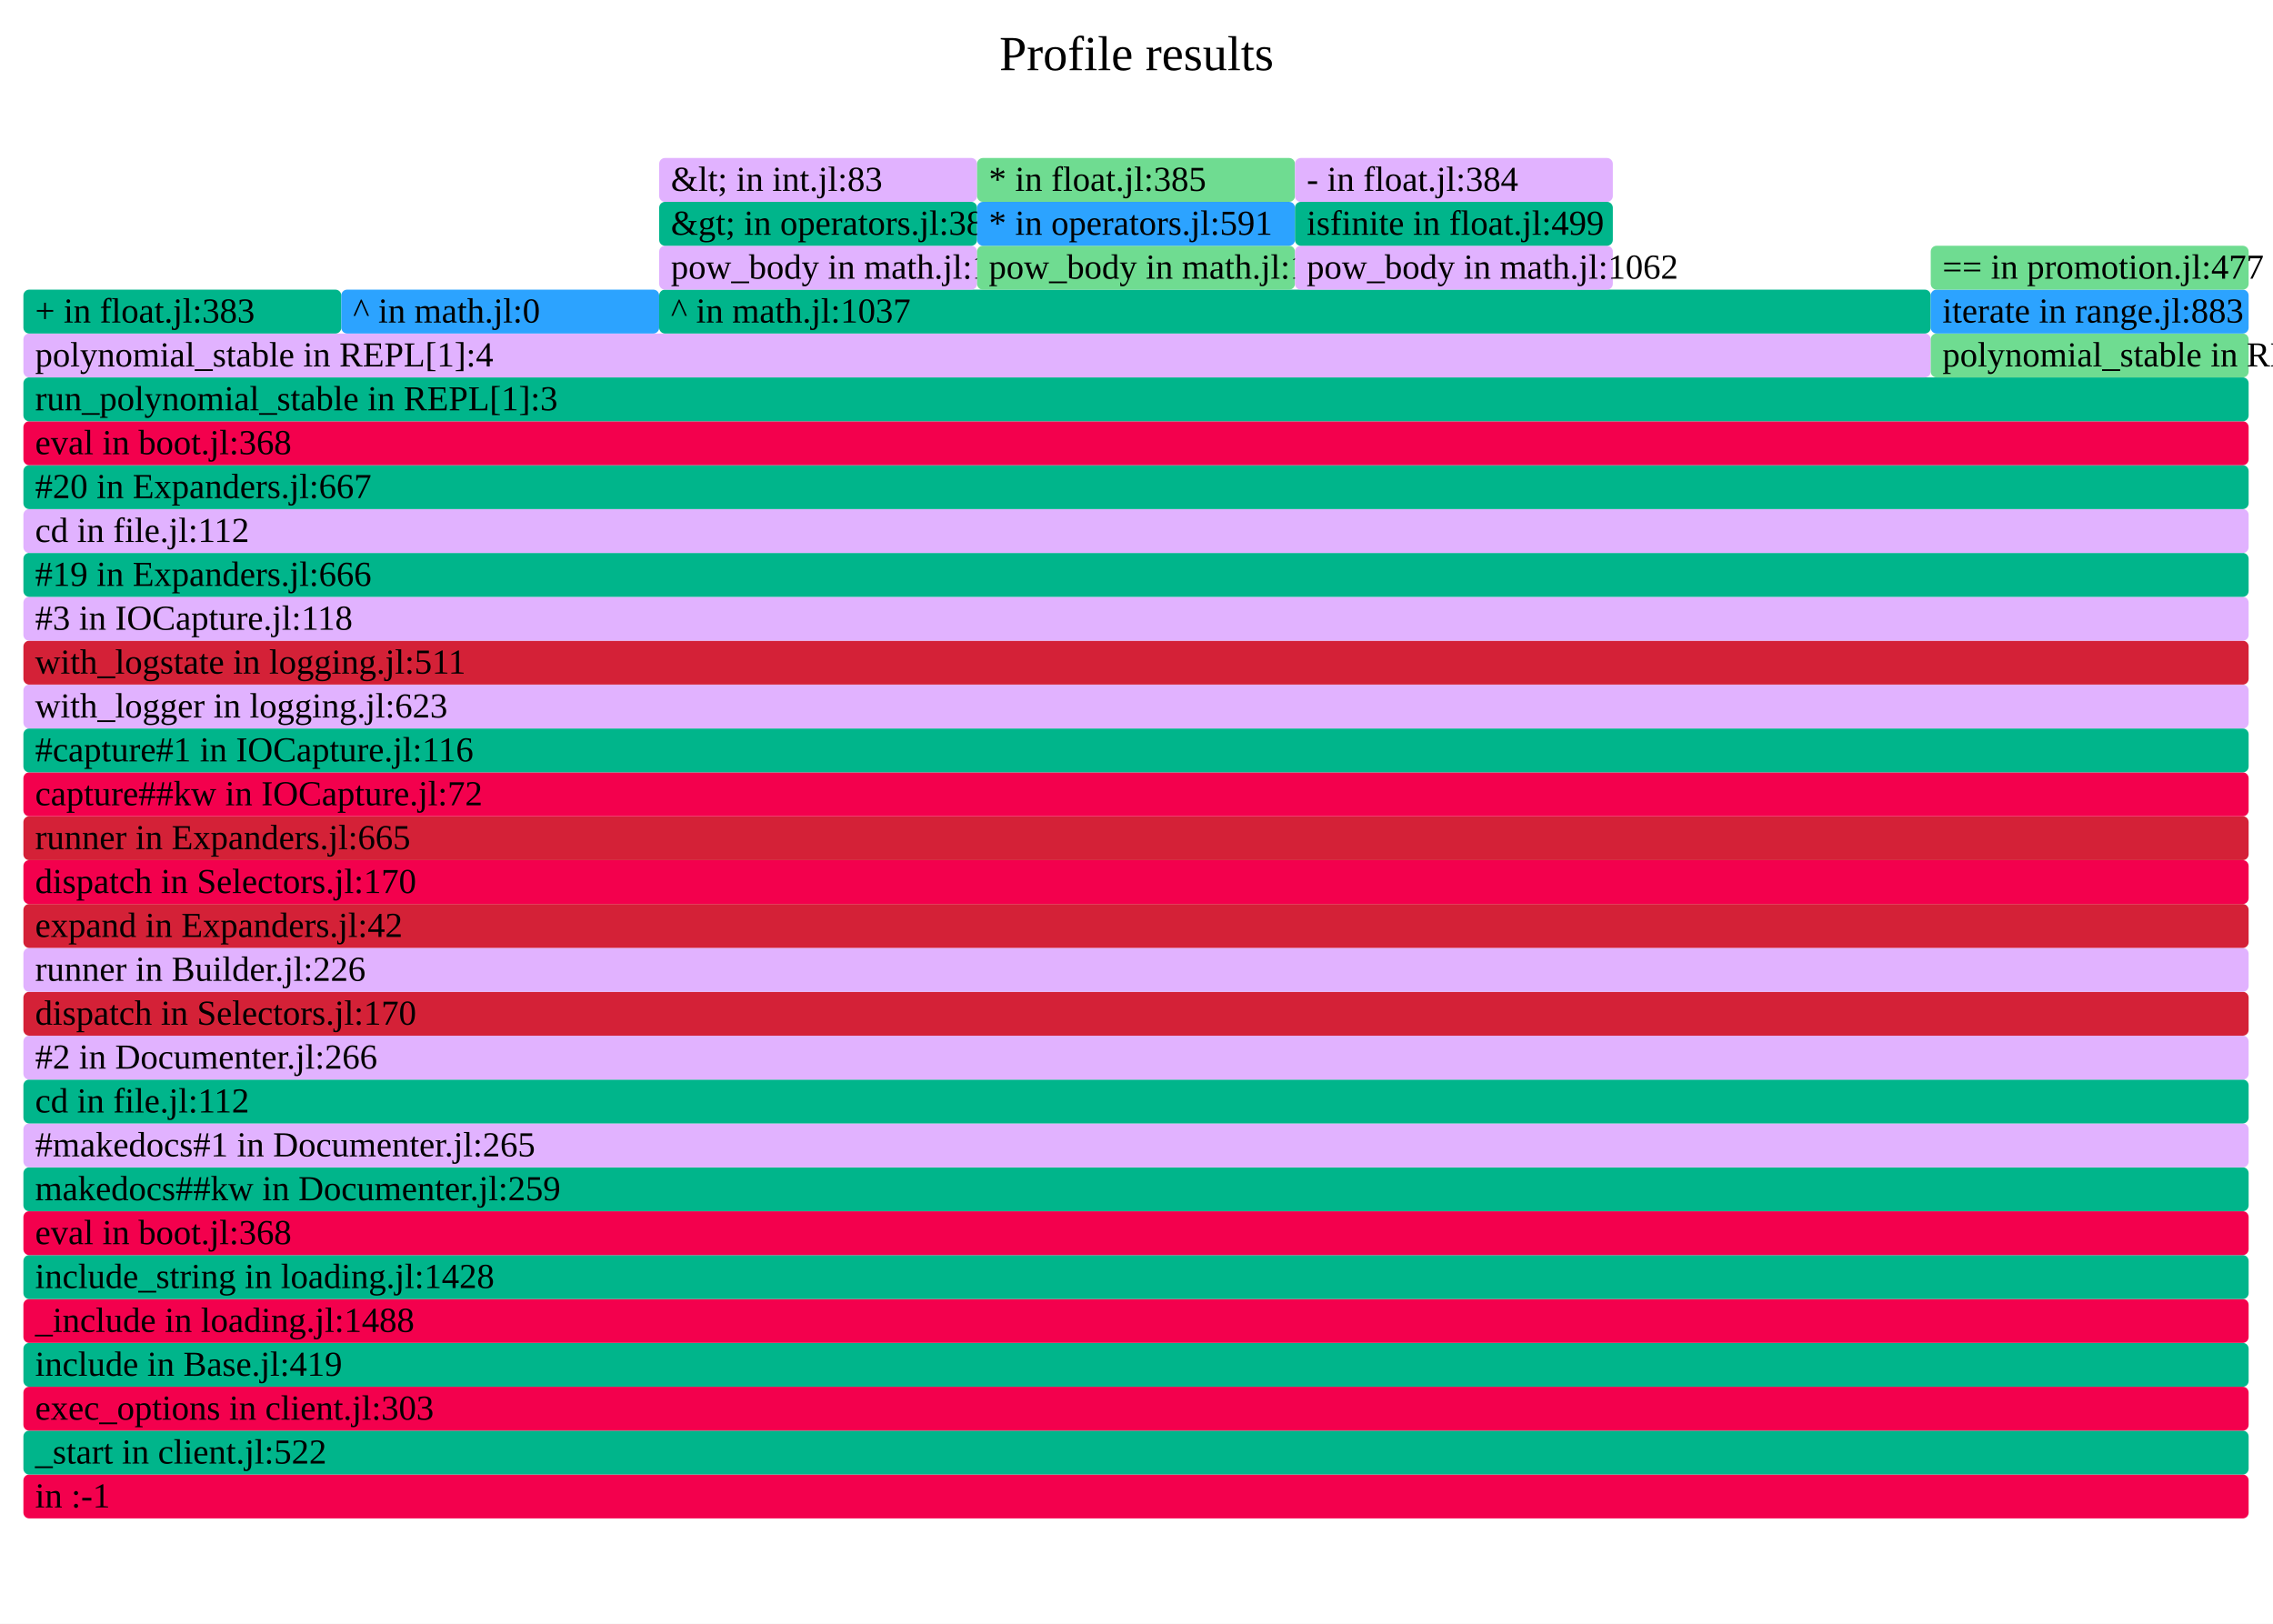
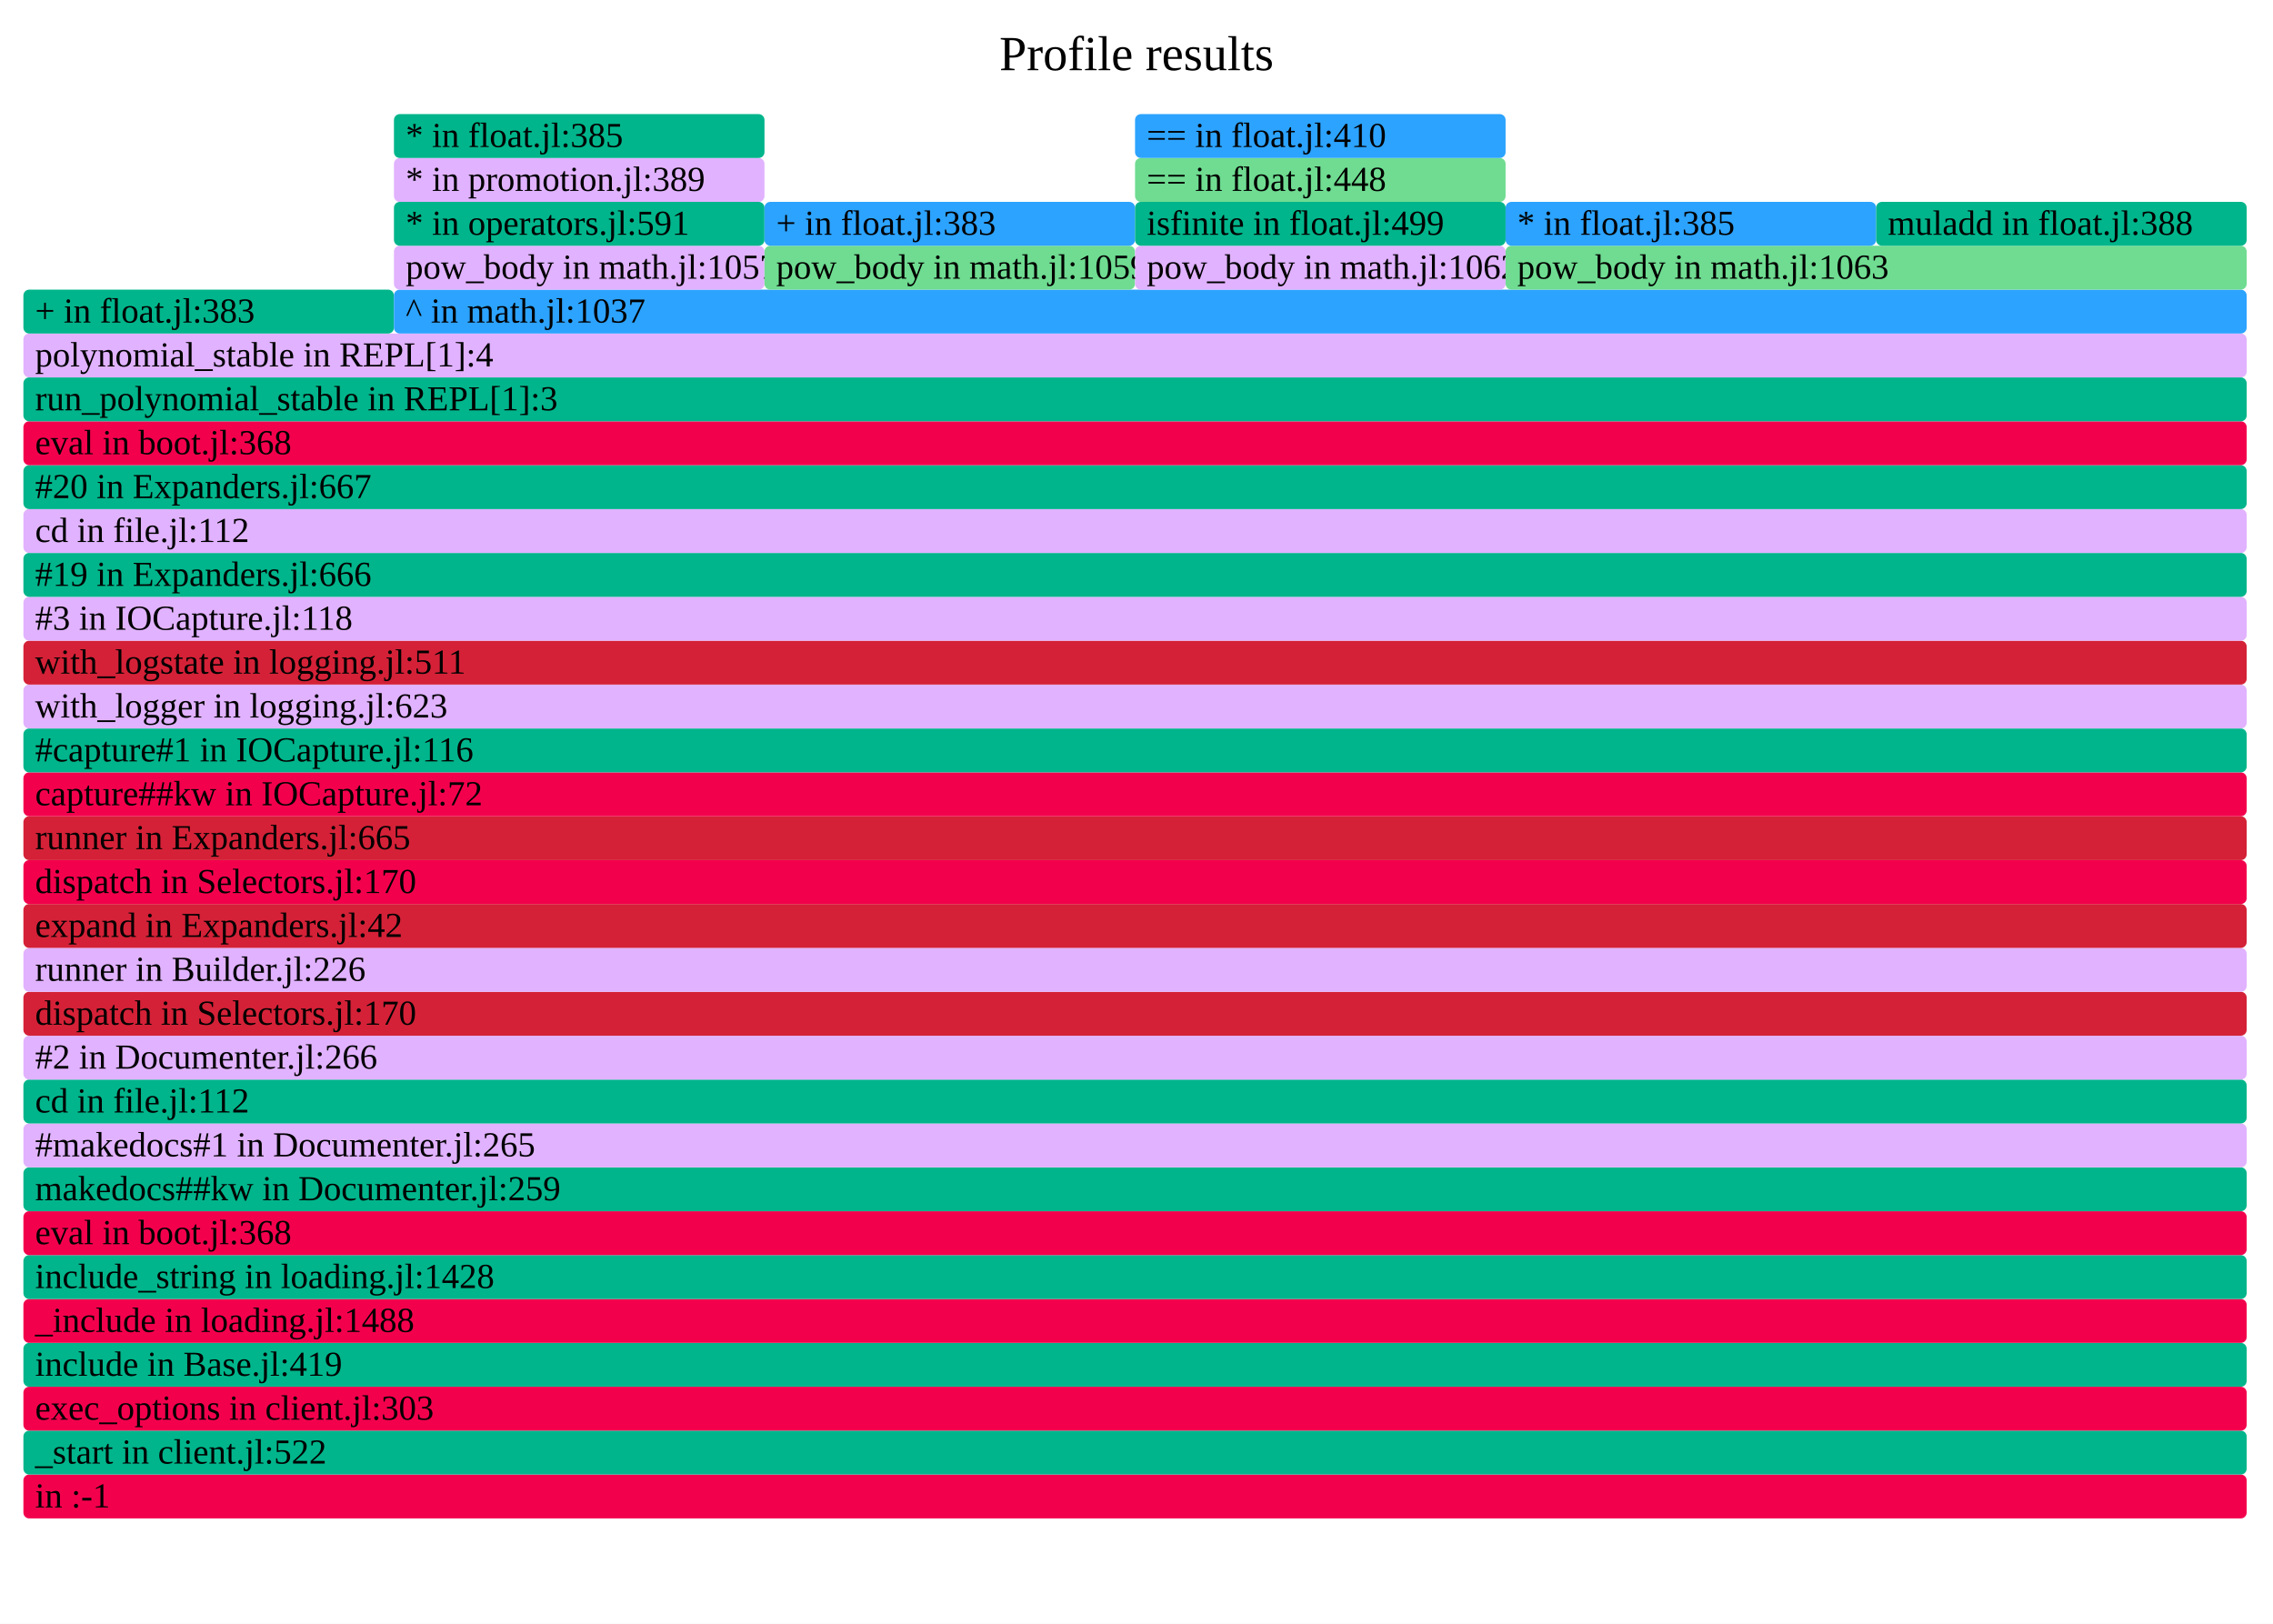
- <svg xmlns="http://www.w3.org/2000/svg" version="1.1" width="777" height="555" viewBox="0 0 777 555" id="fig-12171bf1db9d433a89c81b0639a48caa">
+ <svg xmlns="http://www.w3.org/2000/svg" version="1.1" width="777" height="555" viewBox="0 0 777 555" id="fig-c87d0880732e423fbab226c50a7e6bdd">
  <defs>
-     <clipPath id="fig-12171bf1db9d433a89c81b0639a48caa-clip">
+     <clipPath id="fig-c87d0880732e423fbab226c50a7e6bdd-clip">
      <rect x="0" y="0" width="777" height="555" />
    </clipPath>
  </defs>
  <style type="text/css">
-     #fig-12171bf1db9d433a89c81b0639a48caa text {
+     #fig-c87d0880732e423fbab226c50a7e6bdd text {
        pointer-events: none;
        font-family: inherit;
        font-size: 12px;
        fill: #000000;
    }
-     text#fig-12171bf1db9d433a89c81b0639a48caa-caption {
+     text#fig-c87d0880732e423fbab226c50a7e6bdd-caption {
        font-size: 16.8px;
        fill: #000000;
        text-anchor: middle;
    }
-     #fig-12171bf1db9d433a89c81b0639a48caa-bg {
+     #fig-c87d0880732e423fbab226c50a7e6bdd-bg {
        fill: #FFFFFF;
    }
-     #fig-12171bf1db9d433a89c81b0639a48caa-viewport rect, #fig-12171bf1db9d433a89c81b0639a48caa-viewport path {
+     #fig-c87d0880732e423fbab226c50a7e6bdd-viewport rect, #fig-c87d0880732e423fbab226c50a7e6bdd-viewport path {
        vector-effect: non-scaling-stroke;
        fill-opacity: 1;
    }
-     #fig-12171bf1db9d433a89c81b0639a48caa-viewport text {
+     #fig-c87d0880732e423fbab226c50a7e6bdd-viewport text {
        stroke: #000000;
        stroke-width: 0;
        stroke-opacity: 0.35;
    }
-     #fig-12171bf1db9d433a89c81b0639a48caa-viewport rect:hover, #fig-12171bf1db9d433a89c81b0639a48caa-viewport path:hover {
+     #fig-c87d0880732e423fbab226c50a7e6bdd-viewport rect:hover, #fig-c87d0880732e423fbab226c50a7e6bdd-viewport path:hover {
        fill-opacity: 0.75;
        stroke: #000000;
        stroke-width: 0.5;
    }
-     #fig-12171bf1db9d433a89c81b0639a48caa-viewport + rect {
+     #fig-c87d0880732e423fbab226c50a7e6bdd-viewport + rect {
        fill: #FFFFFF;
        opacity: 0.8;
    }
-     text#fig-12171bf1db9d433a89c81b0639a48caa-details{
+     text#fig-c87d0880732e423fbab226c50a7e6bdd-details{
        fill: #000000;
    }
</style>
-   <g id="fig-12171bf1db9d433a89c81b0639a48caa-frame" clip-path="url(#fig-12171bf1db9d433a89c81b0639a48caa-clip)">
-     <rect id="fig-12171bf1db9d433a89c81b0639a48caa-bg" x="0" y="0" width="777" height="555" />
-     <text id="fig-12171bf1db9d433a89c81b0639a48caa-caption" x="388.5" y="24">Profile results</text>
-     <g id="fig-12171bf1db9d433a89c81b0639a48caa-viewport" transform="scale(1)">
-       <rect x="8" y="504" width="760.67" height="15" rx="2" fill="#F3004D" data-dinfo="" />
+   <g id="fig-c87d0880732e423fbab226c50a7e6bdd-frame" clip-path="url(#fig-c87d0880732e423fbab226c50a7e6bdd-clip)">
+     <rect id="fig-c87d0880732e423fbab226c50a7e6bdd-bg" x="0" y="0" width="777" height="555" />
+     <text id="fig-c87d0880732e423fbab226c50a7e6bdd-caption" x="388.5" y="24">Profile results</text>
+     <g id="fig-c87d0880732e423fbab226c50a7e6bdd-viewport" transform="scale(1)">
+       <rect x="8" y="504" width="760" height="15" rx="2" fill="#F3004D" data-dinfo="" />
      <text x="8" dx="4" y="515.25"> in :-1</text>
-       <rect x="8" y="489" width="760.67" height="15" rx="2" fill="#00B58B" data-dinfo="./" />
+       <rect x="8" y="489" width="760" height="15" rx="2" fill="#00B58B" data-dinfo="./" />
      <text x="8" dx="4" y="500.25">_start in client.jl:522</text>
-       <rect x="8" y="474" width="760.67" height="15" rx="2" fill="#F3004D" data-dinfo="./" />
+       <rect x="8" y="474" width="760" height="15" rx="2" fill="#F3004D" data-dinfo="./" />
      <text x="8" dx="4" y="485.25">exec_options in client.jl:303</text>
-       <rect x="8" y="459" width="760.67" height="15" rx="2" fill="#00B58B" data-dinfo="./" />
+       <rect x="8" y="459" width="760" height="15" rx="2" fill="#00B58B" data-dinfo="./" />
      <text x="8" dx="4" y="470.25">include in Base.jl:419</text>
-       <rect x="8" y="444" width="760.67" height="15" rx="2" fill="#F3004D" data-dinfo="./" />
+       <rect x="8" y="444" width="760" height="15" rx="2" fill="#F3004D" data-dinfo="./" />
      <text x="8" dx="4" y="455.25">_include in loading.jl:1488</text>
-       <rect x="8" y="429" width="760.67" height="15" rx="2" fill="#00B58B" data-dinfo="./" />
+       <rect x="8" y="429" width="760" height="15" rx="2" fill="#00B58B" data-dinfo="./" />
      <text x="8" dx="4" y="440.25">include_string in loading.jl:1428</text>
-       <rect x="8" y="414" width="760.67" height="15" rx="2" fill="#F3004D" data-dinfo="./" />
+       <rect x="8" y="414" width="760" height="15" rx="2" fill="#F3004D" data-dinfo="./" />
      <text x="8" dx="4" y="425.25">eval in boot.jl:368</text>
-       <rect x="8" y="399" width="760.67" height="15" rx="2" fill="#00B58B" data-dinfo="/home/runner/.julia/packages/Documenter/qdbx6/src/" />
+       <rect x="8" y="399" width="760" height="15" rx="2" fill="#00B58B" data-dinfo="/home/runner/.julia/packages/Documenter/qdbx6/src/" />
      <text x="8" dx="4" y="410.25">makedocs##kw in Documenter.jl:259</text>
-       <rect x="8" y="384" width="760.67" height="15" rx="2" fill="#E1B2FF" data-dinfo="/home/runner/.julia/packages/Documenter/qdbx6/src/" />
+       <rect x="8" y="384" width="760" height="15" rx="2" fill="#E1B2FF" data-dinfo="/home/runner/.julia/packages/Documenter/qdbx6/src/" />
      <text x="8" dx="4" y="395.25">#makedocs#1 in Documenter.jl:265</text>
-       <rect x="8" y="369" width="760.67" height="15" rx="2" fill="#00B58B" data-dinfo="./" />
+       <rect x="8" y="369" width="760" height="15" rx="2" fill="#00B58B" data-dinfo="./" />
      <text x="8" dx="4" y="380.25">cd in file.jl:112</text>
-       <rect x="8" y="354" width="760.67" height="15" rx="2" fill="#E1B2FF" data-dinfo="/home/runner/.julia/packages/Documenter/qdbx6/src/" />
+       <rect x="8" y="354" width="760" height="15" rx="2" fill="#E1B2FF" data-dinfo="/home/runner/.julia/packages/Documenter/qdbx6/src/" />
      <text x="8" dx="4" y="365.25">#2 in Documenter.jl:266</text>
-       <rect x="8" y="339" width="760.67" height="15" rx="2" fill="#D42137" data-dinfo="/home/runner/.julia/packages/Documenter/qdbx6/src/Utilities/" />
+       <rect x="8" y="339" width="760" height="15" rx="2" fill="#D42137" data-dinfo="/home/runner/.julia/packages/Documenter/qdbx6/src/Utilities/" />
      <text x="8" dx="4" y="350.25">dispatch in Selectors.jl:170</text>
-       <rect x="8" y="324" width="760.67" height="15" rx="2" fill="#E1B2FF" data-dinfo="/home/runner/.julia/packages/Documenter/qdbx6/src/" />
+       <rect x="8" y="324" width="760" height="15" rx="2" fill="#E1B2FF" data-dinfo="/home/runner/.julia/packages/Documenter/qdbx6/src/" />
      <text x="8" dx="4" y="335.25">runner in Builder.jl:226</text>
-       <rect x="8" y="309" width="760.67" height="15" rx="2" fill="#D42137" data-dinfo="/home/runner/.julia/packages/Documenter/qdbx6/src/" />
+       <rect x="8" y="309" width="760" height="15" rx="2" fill="#D42137" data-dinfo="/home/runner/.julia/packages/Documenter/qdbx6/src/" />
      <text x="8" dx="4" y="320.25">expand in Expanders.jl:42</text>
-       <rect x="8" y="294" width="760.67" height="15" rx="2" fill="#F3004D" data-dinfo="/home/runner/.julia/packages/Documenter/qdbx6/src/Utilities/" />
+       <rect x="8" y="294" width="760" height="15" rx="2" fill="#F3004D" data-dinfo="/home/runner/.julia/packages/Documenter/qdbx6/src/Utilities/" />
      <text x="8" dx="4" y="305.25">dispatch in Selectors.jl:170</text>
-       <rect x="8" y="279" width="760.67" height="15" rx="2" fill="#D42137" data-dinfo="/home/runner/.julia/packages/Documenter/qdbx6/src/" />
+       <rect x="8" y="279" width="760" height="15" rx="2" fill="#D42137" data-dinfo="/home/runner/.julia/packages/Documenter/qdbx6/src/" />
      <text x="8" dx="4" y="290.25">runner in Expanders.jl:665</text>
-       <rect x="8" y="264" width="760.67" height="15" rx="2" fill="#F3004D" data-dinfo="/home/runner/.julia/packages/IOCapture/sXY71/src/" />
+       <rect x="8" y="264" width="760" height="15" rx="2" fill="#F3004D" data-dinfo="/home/runner/.julia/packages/IOCapture/sXY71/src/" />
      <text x="8" dx="4" y="275.25">capture##kw in IOCapture.jl:72</text>
-       <rect x="8" y="249" width="760.67" height="15" rx="2" fill="#00B58B" data-dinfo="/home/runner/.julia/packages/IOCapture/sXY71/src/" />
+       <rect x="8" y="249" width="760" height="15" rx="2" fill="#00B58B" data-dinfo="/home/runner/.julia/packages/IOCapture/sXY71/src/" />
      <text x="8" dx="4" y="260.25">#capture#1 in IOCapture.jl:116</text>
-       <rect x="8" y="234" width="760.67" height="15" rx="2" fill="#E1B2FF" data-dinfo="./" />
+       <rect x="8" y="234" width="760" height="15" rx="2" fill="#E1B2FF" data-dinfo="./" />
      <text x="8" dx="4" y="245.25">with_logger in logging.jl:623</text>
-       <rect x="8" y="219" width="760.67" height="15" rx="2" fill="#D42137" data-dinfo="./" />
+       <rect x="8" y="219" width="760" height="15" rx="2" fill="#D42137" data-dinfo="./" />
      <text x="8" dx="4" y="230.25">with_logstate in logging.jl:511</text>
-       <rect x="8" y="204" width="760.67" height="15" rx="2" fill="#E1B2FF" data-dinfo="/home/runner/.julia/packages/IOCapture/sXY71/src/" />
+       <rect x="8" y="204" width="760" height="15" rx="2" fill="#E1B2FF" data-dinfo="/home/runner/.julia/packages/IOCapture/sXY71/src/" />
      <text x="8" dx="4" y="215.25">#3 in IOCapture.jl:118</text>
-       <rect x="8" y="189" width="760.67" height="15" rx="2" fill="#00B58B" data-dinfo="/home/runner/.julia/packages/Documenter/qdbx6/src/" />
+       <rect x="8" y="189" width="760" height="15" rx="2" fill="#00B58B" data-dinfo="/home/runner/.julia/packages/Documenter/qdbx6/src/" />
      <text x="8" dx="4" y="200.25">#19 in Expanders.jl:666</text>
-       <rect x="8" y="174" width="760.67" height="15" rx="2" fill="#E1B2FF" data-dinfo="./" />
+       <rect x="8" y="174" width="760" height="15" rx="2" fill="#E1B2FF" data-dinfo="./" />
      <text x="8" dx="4" y="185.25">cd in file.jl:112</text>
-       <rect x="8" y="159" width="760.67" height="15" rx="2" fill="#00B58B" data-dinfo="/home/runner/.julia/packages/Documenter/qdbx6/src/" />
+       <rect x="8" y="159" width="760" height="15" rx="2" fill="#00B58B" data-dinfo="/home/runner/.julia/packages/Documenter/qdbx6/src/" />
      <text x="8" dx="4" y="170.25">#20 in Expanders.jl:667</text>
-       <rect x="8" y="144" width="760.67" height="15" rx="2" fill="#F3004D" data-dinfo="./" />
+       <rect x="8" y="144" width="760" height="15" rx="2" fill="#F3004D" data-dinfo="./" />
      <text x="8" dx="4" y="155.25">eval in boot.jl:368</text>
-       <rect x="8" y="129" width="760.67" height="15" rx="2" fill="#00B58B" data-dinfo="./" />
+       <rect x="8" y="129" width="760" height="15" rx="2" fill="#00B58B" data-dinfo="./" />
      <text x="8" dx="4" y="140.25">run_polynomial_stable in REPL[1]:3</text>
-       <rect x="8" y="114" width="652" height="15" rx="2" fill="#E1B2FF" data-dinfo="./" />
+       <rect x="8" y="114" width="760" height="15" rx="2" fill="#E1B2FF" data-dinfo="./" />
      <text x="8" dx="4" y="125.25">polynomial_stable in REPL[1]:4</text>
-       <rect x="8" y="99" width="108.67" height="15" rx="2" fill="#00B58B" data-dinfo="./" />
+       <rect x="8" y="99" width="126.67" height="15" rx="2" fill="#00B58B" data-dinfo="./" />
      <text x="8" dx="4" y="110.25">+ in float.jl:383</text>
-       <rect x="116.67" y="99" width="108.66" height="15" rx="2" fill="#2CA3FF" data-dinfo="./" />
-       <text x="116.67" dx="4" y="110.25">^ in math.jl:0</text>
-       <rect x="225.33" y="99" width="434.67" height="15" rx="2" fill="#00B58B" data-dinfo="./" />
-       <text x="225.33" dx="4" y="110.25">^ in math.jl:1037</text>
-       <rect x="225.33" y="84" width="108.67" height="15" rx="2" fill="#E1B2FF" data-dinfo="./" />
-       <text x="225.33" dx="4" y="95.25">pow_body in math.jl:1051</text>
-       <rect x="225.33" y="69" width="108.67" height="15" rx="2" fill="#00B58B" data-dinfo="./" />
-       <text x="225.33" dx="4" y="80.25">&amp;gt; in operators.jl:382</text>
-       <rect x="225.33" y="54" width="108.67" height="15" rx="2" fill="#E1B2FF" data-dinfo="./" />
-       <text x="225.33" dx="4" y="65.25">&amp;lt; in int.jl:83</text>
-       <rect x="334" y="84" width="108.67" height="15" rx="2" fill="#6FDC91" data-dinfo="./" />
-       <text x="334" dx="4" y="95.25">pow_body in math.jl:1057</text>
-       <rect x="334" y="69" width="108.67" height="15" rx="2" fill="#2CA3FF" data-dinfo="./" />
-       <text x="334" dx="4" y="80.25">* in operators.jl:591</text>
-       <rect x="334" y="54" width="108.67" height="15" rx="2" fill="#6FDC91" data-dinfo="./" />
-       <text x="334" dx="4" y="65.25">* in float.jl:385</text>
-       <rect x="442.67" y="84" width="108.66" height="15" rx="2" fill="#E1B2FF" data-dinfo="./" />
-       <text x="442.67" dx="4" y="95.25">pow_body in math.jl:1062</text>
-       <rect x="442.67" y="69" width="108.66" height="15" rx="2" fill="#00B58B" data-dinfo="./" />
-       <text x="442.67" dx="4" y="80.25">isfinite in float.jl:499</text>
-       <rect x="442.67" y="54" width="108.66" height="15" rx="2" fill="#E1B2FF" data-dinfo="./" />
-       <text x="442.67" dx="4" y="65.25">- in float.jl:384</text>
-       <rect x="660" y="114" width="108.67" height="15" rx="2" fill="#6FDC91" data-dinfo="./" />
-       <text x="660" dx="4" y="125.25">polynomial_stable in REPL[1]:5</text>
-       <rect x="660" y="99" width="108.67" height="15" rx="2" fill="#2CA3FF" data-dinfo="./" />
-       <text x="660" dx="4" y="110.25">iterate in range.jl:883</text>
-       <rect x="660" y="84" width="108.67" height="15" rx="2" fill="#6FDC91" data-dinfo="./" />
-       <text x="660" dx="4" y="95.25">== in promotion.jl:477</text>
+       <rect x="134.67" y="99" width="633.33" height="15" rx="2" fill="#2CA3FF" data-dinfo="./" />
+       <text x="134.67" dx="4" y="110.25">^ in math.jl:1037</text>
+       <rect x="134.67" y="84" width="126.66" height="15" rx="2" fill="#E1B2FF" data-dinfo="./" />
+       <text x="134.67" dx="4" y="95.25">pow_body in math.jl:1057</text>
+       <rect x="134.67" y="69" width="126.66" height="15" rx="2" fill="#00B58B" data-dinfo="./" />
+       <text x="134.67" dx="4" y="80.25">* in operators.jl:591</text>
+       <rect x="134.67" y="54" width="126.66" height="15" rx="2" fill="#E1B2FF" data-dinfo="./" />
+       <text x="134.67" dx="4" y="65.25">* in promotion.jl:389</text>
+       <rect x="134.67" y="39" width="126.66" height="15" rx="2" fill="#00B58B" data-dinfo="./" />
+       <text x="134.67" dx="4" y="50.25">* in float.jl:385</text>
+       <rect x="261.33" y="84" width="126.67" height="15" rx="2" fill="#6FDC91" data-dinfo="./" />
+       <text x="261.33" dx="4" y="95.25">pow_body in math.jl:1059</text>
+       <rect x="261.33" y="69" width="126.67" height="15" rx="2" fill="#2CA3FF" data-dinfo="./" />
+       <text x="261.33" dx="4" y="80.25">+ in float.jl:383</text>
+       <rect x="388" y="84" width="126.67" height="15" rx="2" fill="#E1B2FF" data-dinfo="./" />
+       <text x="388" dx="4" y="95.25">pow_body in math.jl:1062</text>
+       <rect x="388" y="69" width="126.67" height="15" rx="2" fill="#00B58B" data-dinfo="./" />
+       <text x="388" dx="4" y="80.25">isfinite in float.jl:499</text>
+       <rect x="388" y="54" width="126.67" height="15" rx="2" fill="#6FDC91" data-dinfo="./" />
+       <text x="388" dx="4" y="65.25">== in float.jl:448</text>
+       <rect x="388" y="39" width="126.67" height="15" rx="2" fill="#2CA3FF" data-dinfo="./" />
+       <text x="388" dx="4" y="50.25">== in float.jl:410</text>
+       <rect x="514.67" y="84" width="253.33" height="15" rx="2" fill="#6FDC91" data-dinfo="./" />
+       <text x="514.67" dx="4" y="95.25">pow_body in math.jl:1063</text>
+       <rect x="514.67" y="69" width="126.66" height="15" rx="2" fill="#2CA3FF" data-dinfo="./" />
+       <text x="514.67" dx="4" y="80.25">* in float.jl:385</text>
+       <rect x="641.33" y="69" width="126.67" height="15" rx="2" fill="#00B58B" data-dinfo="./" />
+       <text x="641.33" dx="4" y="80.25">muladd in float.jl:388</text>
    </g>
  </g>
</svg>
